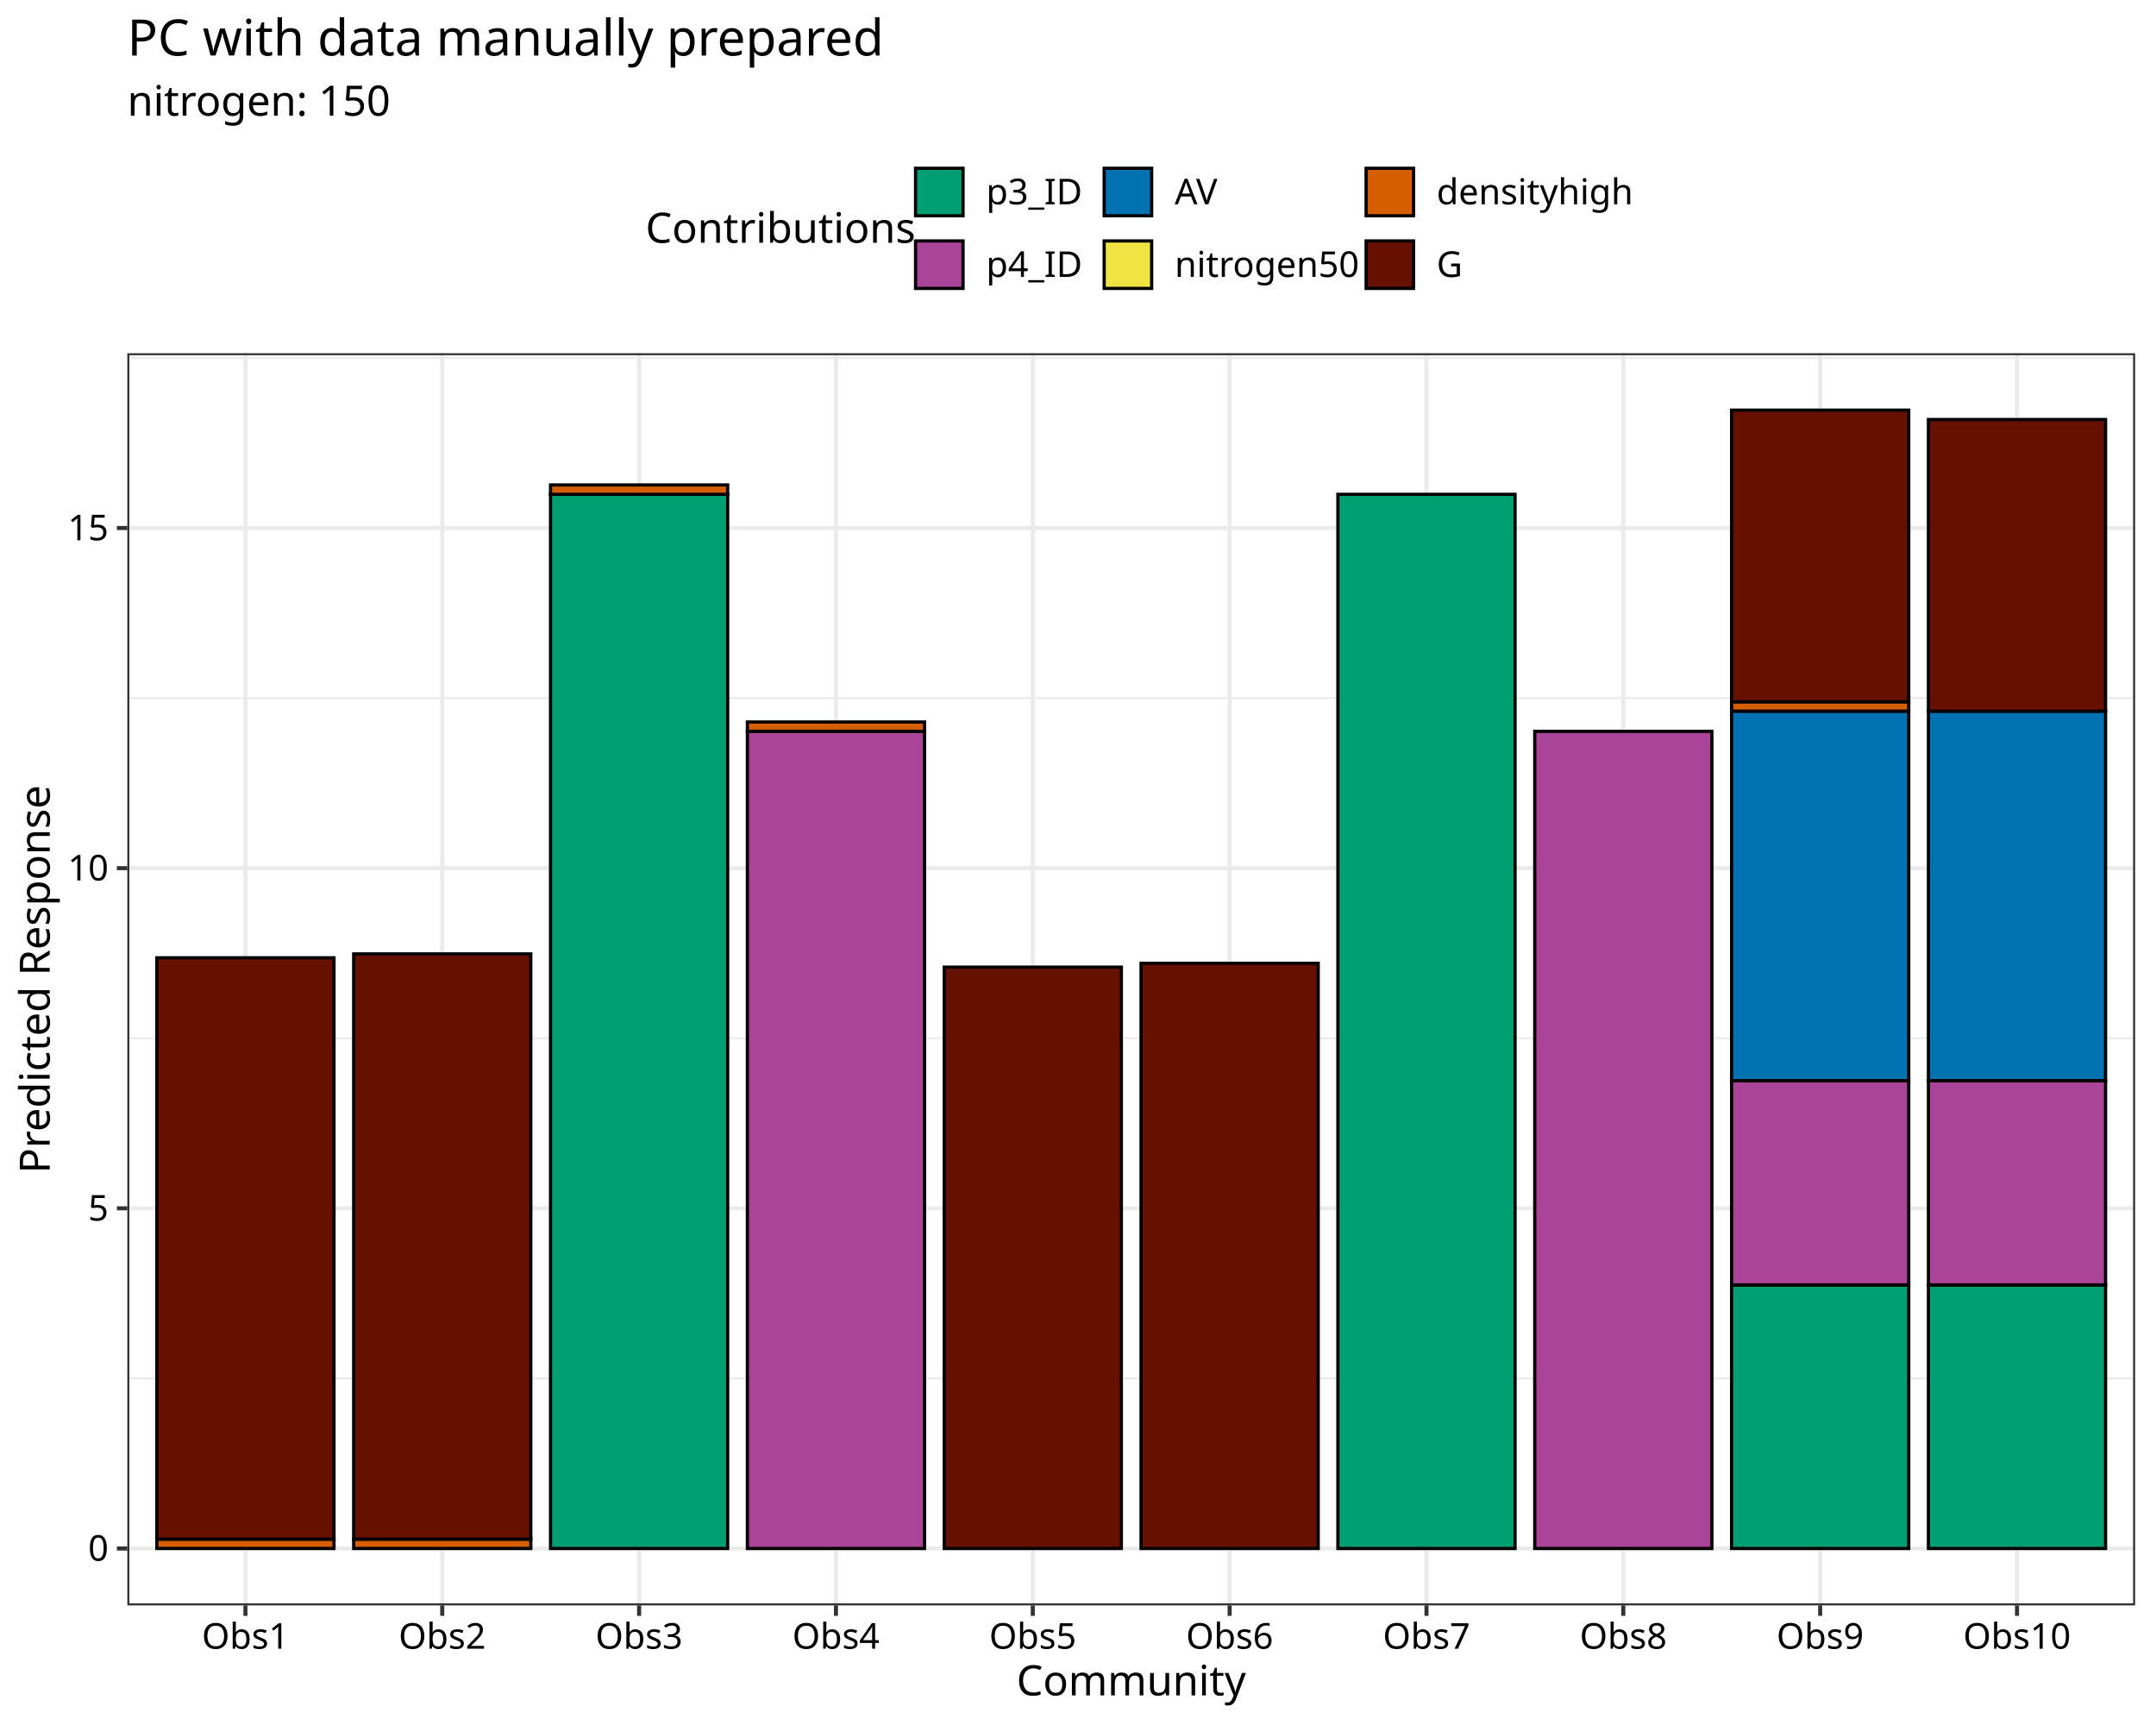
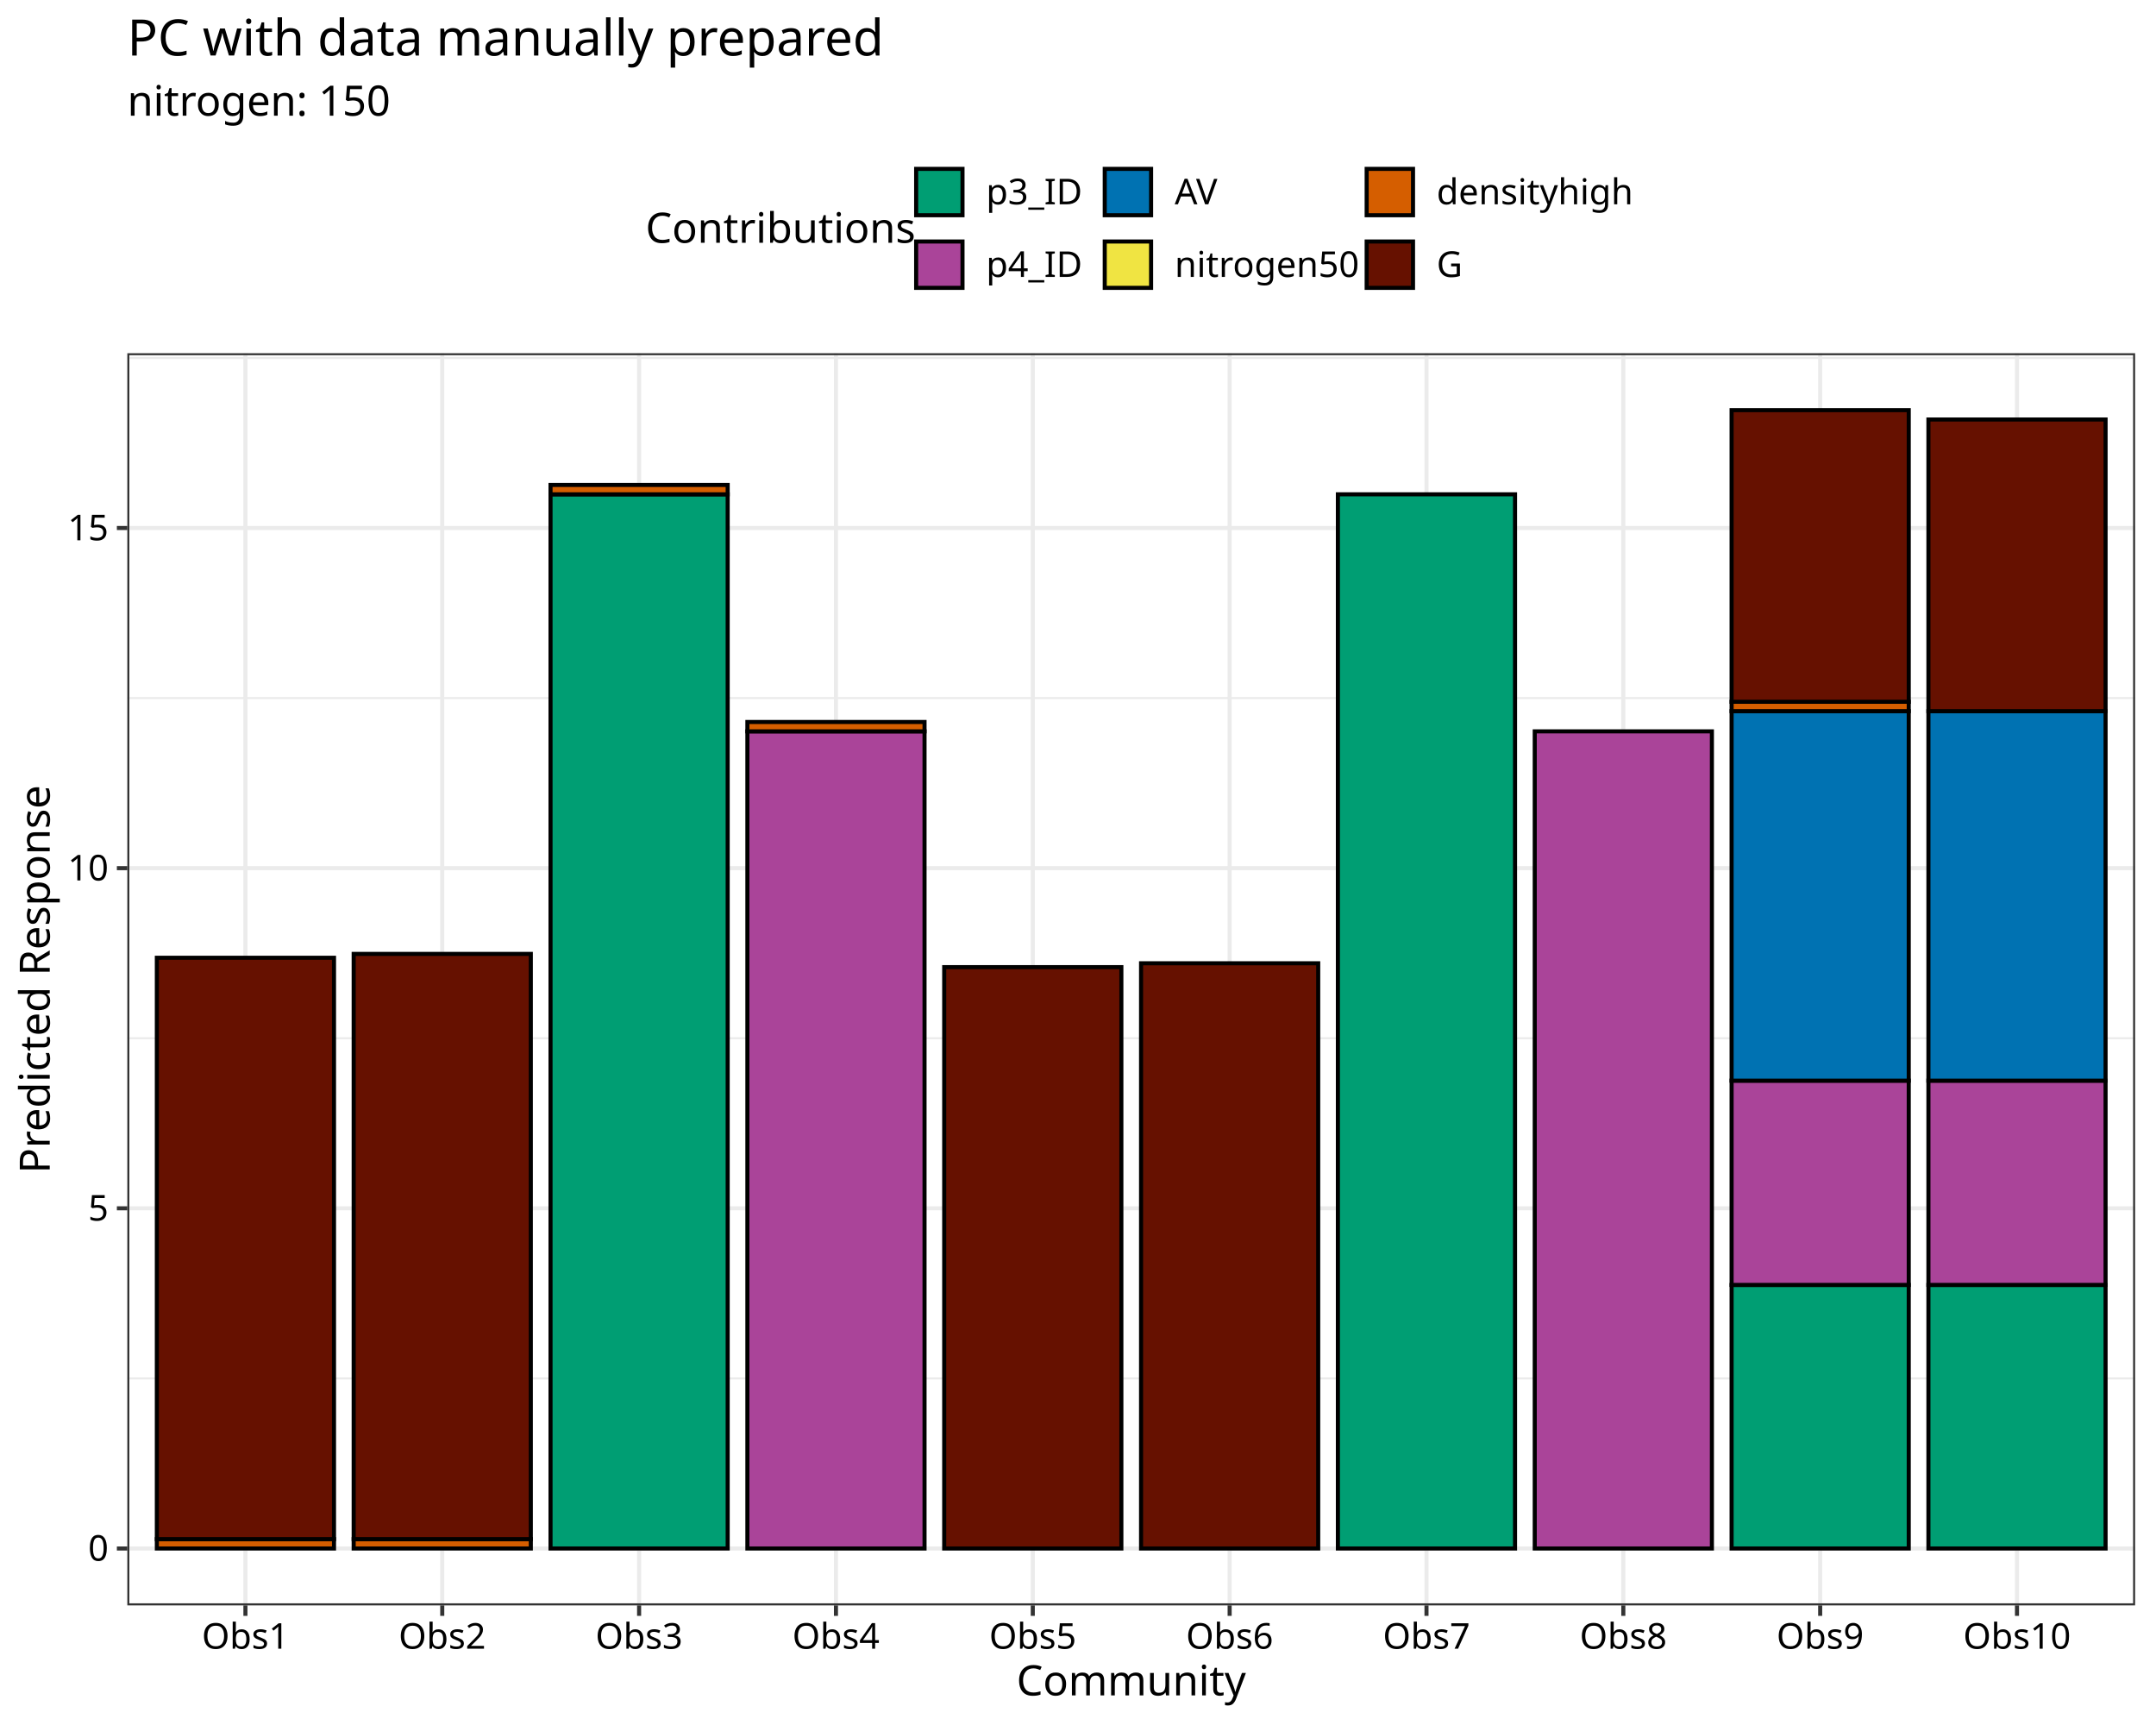
<svg xmlns="http://www.w3.org/2000/svg" class="svglite" data-engine-version="2.0" width="720.00pt" height="576.00pt" viewBox="0 0 720.00 576.00">
  <defs>
    <style type="text/css">
    .svglite line, .svglite polyline, .svglite polygon, .svglite path, .svglite rect, .svglite circle {
      fill: none;
      stroke: #000000;
      stroke-linecap: round;
      stroke-linejoin: round;
      stroke-miterlimit: 10.00;
    }
  </style>
  </defs>
  <rect width="100%" height="100%" style="stroke: none; fill: #FFFFFF;" />
  <defs>
    <clipPath id="cpMC4wMHw3MjAuMDB8MC4wMHw1NzYuMDA=">
      <rect x="0.00" y="0.00" width="720.00" height="576.00" />
    </clipPath>
  </defs>
  <g clip-path="url(#cpMC4wMHw3MjAuMDB8MC4wMHw1NzYuMDA=)">
    <rect x="0.00" y="0.00" width="720.00" height="576.00" style="stroke-width: 1.36; stroke: #FFFFFF; fill: #FFFFFF;" />
  </g>
  <defs>
    <clipPath id="cpNDIuNTJ8NzEzLjAzfDExNy45NHw1MzYuMDY=">
      <rect x="42.52" y="117.94" width="670.51" height="418.12" />
    </clipPath>
  </defs>
  <g clip-path="url(#cpNDIuNTJ8NzEzLjAzfDExNy45NHw1MzYuMDY=)">
    <rect x="42.52" y="117.94" width="670.51" height="418.12" style="stroke-width: 1.36; stroke: none; fill: #FFFFFF;" />
    <polyline points="42.52,460.26 713.03,460.26 " style="stroke-width: 0.68; stroke: #EBEBEB; stroke-linecap: butt;" />
    <polyline points="42.52,346.68 713.03,346.68 " style="stroke-width: 0.68; stroke: #EBEBEB; stroke-linecap: butt;" />
    <polyline points="42.52,233.10 713.03,233.10 " style="stroke-width: 0.68; stroke: #EBEBEB; stroke-linecap: butt;" />
    <polyline points="42.52,119.52 713.03,119.52 " style="stroke-width: 0.68; stroke: #EBEBEB; stroke-linecap: butt;" />
    <polyline points="42.52,517.06 713.03,517.06 " style="stroke-width: 1.36; stroke: #EBEBEB; stroke-linecap: butt;" />
    <polyline points="42.52,403.47 713.03,403.47 " style="stroke-width: 1.36; stroke: #EBEBEB; stroke-linecap: butt;" />
    <polyline points="42.52,289.89 713.03,289.89 " style="stroke-width: 1.36; stroke: #EBEBEB; stroke-linecap: butt;" />
    <polyline points="42.52,176.31 713.03,176.31 " style="stroke-width: 1.36; stroke: #EBEBEB; stroke-linecap: butt;" />
    <polyline points="81.96,536.06 81.96,117.94 " style="stroke-width: 1.36; stroke: #EBEBEB; stroke-linecap: butt;" />
    <polyline points="147.69,536.06 147.69,117.94 " style="stroke-width: 1.36; stroke: #EBEBEB; stroke-linecap: butt;" />
    <polyline points="213.43,536.06 213.43,117.94 " style="stroke-width: 1.36; stroke: #EBEBEB; stroke-linecap: butt;" />
    <polyline points="279.17,536.06 279.17,117.94 " style="stroke-width: 1.36; stroke: #EBEBEB; stroke-linecap: butt;" />
    <polyline points="344.90,536.06 344.90,117.94 " style="stroke-width: 1.36; stroke: #EBEBEB; stroke-linecap: butt;" />
    <polyline points="410.64,536.06 410.64,117.94 " style="stroke-width: 1.36; stroke: #EBEBEB; stroke-linecap: butt;" />
    <polyline points="476.38,536.06 476.38,117.94 " style="stroke-width: 1.36; stroke: #EBEBEB; stroke-linecap: butt;" />
    <polyline points="542.11,536.06 542.11,117.94 " style="stroke-width: 1.36; stroke: #EBEBEB; stroke-linecap: butt;" />
    <polyline points="607.85,536.06 607.85,117.94 " style="stroke-width: 1.36; stroke: #EBEBEB; stroke-linecap: butt;" />
    <polyline points="673.58,536.06 673.58,117.94 " style="stroke-width: 1.36; stroke: #EBEBEB; stroke-linecap: butt;" />
-     <rect x="52.38" y="517.06" width="59.16" height="0.00" style="stroke-width: 1.07; stroke-linecap: butt; stroke-linejoin: miter; fill: #009E73;" />
-     <rect x="52.38" y="517.06" width="59.16" height="0.00" style="stroke-width: 1.07; stroke-linecap: butt; stroke-linejoin: miter; fill: #AA4499;" />
-     <rect x="52.38" y="517.06" width="59.16" height="0.00" style="stroke-width: 1.07; stroke-linecap: butt; stroke-linejoin: miter; fill: #0072B2;" />
-     <rect x="52.38" y="517.06" width="59.16" height="0.00" style="stroke-width: 1.07; stroke-linecap: butt; stroke-linejoin: miter; fill: #F0E442;" />
-     <rect x="52.38" y="513.93" width="59.16" height="3.13" style="stroke-width: 1.07; stroke-linecap: butt; stroke-linejoin: miter; fill: #D55E00;" />
-     <rect x="52.38" y="319.81" width="59.16" height="194.12" style="stroke-width: 1.07; stroke-linecap: butt; stroke-linejoin: miter; fill: #661100;" />
-     <rect x="118.11" y="517.06" width="59.16" height="0.00" style="stroke-width: 1.07; stroke-linecap: butt; stroke-linejoin: miter; fill: #009E73;" />
-     <rect x="118.11" y="517.06" width="59.16" height="0.00" style="stroke-width: 1.07; stroke-linecap: butt; stroke-linejoin: miter; fill: #AA4499;" />
-     <rect x="118.11" y="517.06" width="59.16" height="0.00" style="stroke-width: 1.07; stroke-linecap: butt; stroke-linejoin: miter; fill: #0072B2;" />
-     <rect x="118.11" y="517.06" width="59.16" height="0.00" style="stroke-width: 1.07; stroke-linecap: butt; stroke-linejoin: miter; fill: #F0E442;" />
-     <rect x="118.11" y="513.93" width="59.16" height="3.13" style="stroke-width: 1.07; stroke-linecap: butt; stroke-linejoin: miter; fill: #D55E00;" />
-     <rect x="118.11" y="318.52" width="59.16" height="195.41" style="stroke-width: 1.07; stroke-linecap: butt; stroke-linejoin: miter; fill: #661100;" />
-     <rect x="183.85" y="165.06" width="59.16" height="352.00" style="stroke-width: 1.07; stroke-linecap: butt; stroke-linejoin: miter; fill: #009E73;" />
-     <rect x="183.85" y="165.06" width="59.16" height="0.00" style="stroke-width: 1.07; stroke-linecap: butt; stroke-linejoin: miter; fill: #AA4499;" />
-     <rect x="183.85" y="165.06" width="59.16" height="0.00" style="stroke-width: 1.07; stroke-linecap: butt; stroke-linejoin: miter; fill: #0072B2;" />
-     <rect x="183.85" y="165.06" width="59.16" height="0.00" style="stroke-width: 1.07; stroke-linecap: butt; stroke-linejoin: miter; fill: #F0E442;" />
-     <rect x="183.85" y="161.93" width="59.16" height="3.13" style="stroke-width: 1.07; stroke-linecap: butt; stroke-linejoin: miter; fill: #D55E00;" />
-     <rect x="183.85" y="161.93" width="59.16" height="0.00" style="stroke-width: 1.07; stroke-linecap: butt; stroke-linejoin: miter; fill: #661100;" />
-     <rect x="249.59" y="517.06" width="59.16" height="0.00" style="stroke-width: 1.07; stroke-linecap: butt; stroke-linejoin: miter; fill: #009E73;" />
-     <rect x="249.59" y="244.21" width="59.16" height="272.85" style="stroke-width: 1.07; stroke-linecap: butt; stroke-linejoin: miter; fill: #AA4499;" />
-     <rect x="249.59" y="244.21" width="59.16" height="0.00" style="stroke-width: 1.07; stroke-linecap: butt; stroke-linejoin: miter; fill: #0072B2;" />
-     <rect x="249.59" y="244.21" width="59.16" height="0.00" style="stroke-width: 1.07; stroke-linecap: butt; stroke-linejoin: miter; fill: #F0E442;" />
-     <rect x="249.59" y="241.08" width="59.16" height="3.13" style="stroke-width: 1.07; stroke-linecap: butt; stroke-linejoin: miter; fill: #D55E00;" />
-     <rect x="249.59" y="241.08" width="59.16" height="0.00" style="stroke-width: 1.07; stroke-linecap: butt; stroke-linejoin: miter; fill: #661100;" />
-     <rect x="315.32" y="517.06" width="59.16" height="0.00" style="stroke-width: 1.07; stroke-linecap: butt; stroke-linejoin: miter; fill: #009E73;" />
-     <rect x="315.32" y="517.06" width="59.16" height="0.00" style="stroke-width: 1.07; stroke-linecap: butt; stroke-linejoin: miter; fill: #AA4499;" />
-     <rect x="315.32" y="517.06" width="59.16" height="0.00" style="stroke-width: 1.07; stroke-linecap: butt; stroke-linejoin: miter; fill: #0072B2;" />
-     <rect x="315.32" y="517.06" width="59.16" height="0.00" style="stroke-width: 1.07; stroke-linecap: butt; stroke-linejoin: miter; fill: #F0E442;" />
-     <rect x="315.32" y="517.06" width="59.16" height="0.00" style="stroke-width: 1.07; stroke-linecap: butt; stroke-linejoin: miter; fill: #D55E00;" />
-     <rect x="315.32" y="322.94" width="59.16" height="194.12" style="stroke-width: 1.07; stroke-linecap: butt; stroke-linejoin: miter; fill: #661100;" />
-     <rect x="381.06" y="517.06" width="59.16" height="0.00" style="stroke-width: 1.07; stroke-linecap: butt; stroke-linejoin: miter; fill: #009E73;" />
-     <rect x="381.06" y="517.06" width="59.16" height="0.00" style="stroke-width: 1.07; stroke-linecap: butt; stroke-linejoin: miter; fill: #AA4499;" />
-     <rect x="381.06" y="517.06" width="59.16" height="0.00" style="stroke-width: 1.07; stroke-linecap: butt; stroke-linejoin: miter; fill: #0072B2;" />
-     <rect x="381.06" y="517.06" width="59.16" height="0.00" style="stroke-width: 1.07; stroke-linecap: butt; stroke-linejoin: miter; fill: #F0E442;" />
-     <rect x="381.06" y="517.06" width="59.16" height="0.00" style="stroke-width: 1.07; stroke-linecap: butt; stroke-linejoin: miter; fill: #D55E00;" />
-     <rect x="381.06" y="321.65" width="59.16" height="195.41" style="stroke-width: 1.07; stroke-linecap: butt; stroke-linejoin: miter; fill: #661100;" />
-     <rect x="446.79" y="165.06" width="59.16" height="352.00" style="stroke-width: 1.07; stroke-linecap: butt; stroke-linejoin: miter; fill: #009E73;" />
-     <rect x="446.79" y="165.06" width="59.16" height="0.00" style="stroke-width: 1.07; stroke-linecap: butt; stroke-linejoin: miter; fill: #AA4499;" />
-     <rect x="446.79" y="165.06" width="59.16" height="0.00" style="stroke-width: 1.07; stroke-linecap: butt; stroke-linejoin: miter; fill: #0072B2;" />
-     <rect x="446.79" y="165.06" width="59.16" height="0.00" style="stroke-width: 1.07; stroke-linecap: butt; stroke-linejoin: miter; fill: #F0E442;" />
-     <rect x="446.79" y="165.06" width="59.16" height="0.00" style="stroke-width: 1.07; stroke-linecap: butt; stroke-linejoin: miter; fill: #D55E00;" />
-     <rect x="446.79" y="165.06" width="59.16" height="0.00" style="stroke-width: 1.07; stroke-linecap: butt; stroke-linejoin: miter; fill: #661100;" />
-     <rect x="512.53" y="517.06" width="59.16" height="0.00" style="stroke-width: 1.07; stroke-linecap: butt; stroke-linejoin: miter; fill: #009E73;" />
-     <rect x="512.53" y="244.21" width="59.16" height="272.85" style="stroke-width: 1.07; stroke-linecap: butt; stroke-linejoin: miter; fill: #AA4499;" />
-     <rect x="512.53" y="244.21" width="59.16" height="0.00" style="stroke-width: 1.07; stroke-linecap: butt; stroke-linejoin: miter; fill: #0072B2;" />
-     <rect x="512.53" y="244.21" width="59.16" height="0.00" style="stroke-width: 1.07; stroke-linecap: butt; stroke-linejoin: miter; fill: #F0E442;" />
-     <rect x="512.53" y="244.21" width="59.16" height="0.00" style="stroke-width: 1.07; stroke-linecap: butt; stroke-linejoin: miter; fill: #D55E00;" />
-     <rect x="512.53" y="244.21" width="59.16" height="0.00" style="stroke-width: 1.07; stroke-linecap: butt; stroke-linejoin: miter; fill: #661100;" />
-     <rect x="578.27" y="429.06" width="59.16" height="88.00" style="stroke-width: 1.07; stroke-linecap: butt; stroke-linejoin: miter; fill: #009E73;" />
-     <rect x="578.27" y="360.84" width="59.16" height="68.21" style="stroke-width: 1.07; stroke-linecap: butt; stroke-linejoin: miter; fill: #AA4499;" />
-     <rect x="578.27" y="237.46" width="59.16" height="123.39" style="stroke-width: 1.07; stroke-linecap: butt; stroke-linejoin: miter; fill: #0072B2;" />
-     <rect x="578.27" y="237.46" width="59.16" height="0.00" style="stroke-width: 1.07; stroke-linecap: butt; stroke-linejoin: miter; fill: #F0E442;" />
-     <rect x="578.27" y="234.33" width="59.16" height="3.13" style="stroke-width: 1.07; stroke-linecap: butt; stroke-linejoin: miter; fill: #D55E00;" />
-     <rect x="578.27" y="136.95" width="59.16" height="97.38" style="stroke-width: 1.07; stroke-linecap: butt; stroke-linejoin: miter; fill: #661100;" />
-     <rect x="644.00" y="429.06" width="59.16" height="88.00" style="stroke-width: 1.07; stroke-linecap: butt; stroke-linejoin: miter; fill: #009E73;" />
-     <rect x="644.00" y="360.84" width="59.16" height="68.21" style="stroke-width: 1.07; stroke-linecap: butt; stroke-linejoin: miter; fill: #AA4499;" />
-     <rect x="644.00" y="237.46" width="59.16" height="123.39" style="stroke-width: 1.07; stroke-linecap: butt; stroke-linejoin: miter; fill: #0072B2;" />
-     <rect x="644.00" y="237.46" width="59.16" height="0.00" style="stroke-width: 1.07; stroke-linecap: butt; stroke-linejoin: miter; fill: #F0E442;" />
-     <rect x="644.00" y="237.46" width="59.16" height="0.00" style="stroke-width: 1.07; stroke-linecap: butt; stroke-linejoin: miter; fill: #D55E00;" />
-     <rect x="644.00" y="140.08" width="59.16" height="97.38" style="stroke-width: 1.07; stroke-linecap: butt; stroke-linejoin: miter; fill: #661100;" />
+     <rect x="52.38" y="517.06" width="59.16" height="0.00" style="stroke-width: 1.36; stroke-linecap: butt; stroke-linejoin: miter; fill: #009E73;" />
+     <rect x="52.38" y="517.06" width="59.16" height="0.00" style="stroke-width: 1.36; stroke-linecap: butt; stroke-linejoin: miter; fill: #AA4499;" />
+     <rect x="52.38" y="517.06" width="59.16" height="0.00" style="stroke-width: 1.36; stroke-linecap: butt; stroke-linejoin: miter; fill: #0072B2;" />
+     <rect x="52.38" y="517.06" width="59.16" height="0.00" style="stroke-width: 1.36; stroke-linecap: butt; stroke-linejoin: miter; fill: #F0E442;" />
+     <rect x="52.38" y="513.93" width="59.16" height="3.13" style="stroke-width: 1.36; stroke-linecap: butt; stroke-linejoin: miter; fill: #D55E00;" />
+     <rect x="52.38" y="319.81" width="59.16" height="194.12" style="stroke-width: 1.36; stroke-linecap: butt; stroke-linejoin: miter; fill: #661100;" />
+     <rect x="118.11" y="517.06" width="59.16" height="0.00" style="stroke-width: 1.36; stroke-linecap: butt; stroke-linejoin: miter; fill: #009E73;" />
+     <rect x="118.11" y="517.06" width="59.16" height="0.00" style="stroke-width: 1.36; stroke-linecap: butt; stroke-linejoin: miter; fill: #AA4499;" />
+     <rect x="118.11" y="517.06" width="59.16" height="0.00" style="stroke-width: 1.36; stroke-linecap: butt; stroke-linejoin: miter; fill: #0072B2;" />
+     <rect x="118.11" y="517.06" width="59.16" height="0.00" style="stroke-width: 1.36; stroke-linecap: butt; stroke-linejoin: miter; fill: #F0E442;" />
+     <rect x="118.11" y="513.93" width="59.16" height="3.13" style="stroke-width: 1.36; stroke-linecap: butt; stroke-linejoin: miter; fill: #D55E00;" />
+     <rect x="118.11" y="318.52" width="59.16" height="195.41" style="stroke-width: 1.36; stroke-linecap: butt; stroke-linejoin: miter; fill: #661100;" />
+     <rect x="183.85" y="165.06" width="59.16" height="352.00" style="stroke-width: 1.36; stroke-linecap: butt; stroke-linejoin: miter; fill: #009E73;" />
+     <rect x="183.85" y="165.06" width="59.16" height="0.00" style="stroke-width: 1.36; stroke-linecap: butt; stroke-linejoin: miter; fill: #AA4499;" />
+     <rect x="183.85" y="165.06" width="59.16" height="0.00" style="stroke-width: 1.36; stroke-linecap: butt; stroke-linejoin: miter; fill: #0072B2;" />
+     <rect x="183.85" y="165.06" width="59.16" height="0.00" style="stroke-width: 1.36; stroke-linecap: butt; stroke-linejoin: miter; fill: #F0E442;" />
+     <rect x="183.85" y="161.93" width="59.16" height="3.13" style="stroke-width: 1.36; stroke-linecap: butt; stroke-linejoin: miter; fill: #D55E00;" />
+     <rect x="183.85" y="161.93" width="59.16" height="0.00" style="stroke-width: 1.36; stroke-linecap: butt; stroke-linejoin: miter; fill: #661100;" />
+     <rect x="249.59" y="517.06" width="59.16" height="0.00" style="stroke-width: 1.36; stroke-linecap: butt; stroke-linejoin: miter; fill: #009E73;" />
+     <rect x="249.59" y="244.21" width="59.16" height="272.85" style="stroke-width: 1.36; stroke-linecap: butt; stroke-linejoin: miter; fill: #AA4499;" />
+     <rect x="249.59" y="244.21" width="59.16" height="0.00" style="stroke-width: 1.36; stroke-linecap: butt; stroke-linejoin: miter; fill: #0072B2;" />
+     <rect x="249.59" y="244.21" width="59.16" height="0.00" style="stroke-width: 1.36; stroke-linecap: butt; stroke-linejoin: miter; fill: #F0E442;" />
+     <rect x="249.59" y="241.08" width="59.16" height="3.13" style="stroke-width: 1.36; stroke-linecap: butt; stroke-linejoin: miter; fill: #D55E00;" />
+     <rect x="249.59" y="241.08" width="59.16" height="0.00" style="stroke-width: 1.36; stroke-linecap: butt; stroke-linejoin: miter; fill: #661100;" />
+     <rect x="315.32" y="517.06" width="59.16" height="0.00" style="stroke-width: 1.36; stroke-linecap: butt; stroke-linejoin: miter; fill: #009E73;" />
+     <rect x="315.32" y="517.06" width="59.16" height="0.00" style="stroke-width: 1.36; stroke-linecap: butt; stroke-linejoin: miter; fill: #AA4499;" />
+     <rect x="315.32" y="517.06" width="59.16" height="0.00" style="stroke-width: 1.36; stroke-linecap: butt; stroke-linejoin: miter; fill: #0072B2;" />
+     <rect x="315.32" y="517.06" width="59.16" height="0.00" style="stroke-width: 1.36; stroke-linecap: butt; stroke-linejoin: miter; fill: #F0E442;" />
+     <rect x="315.32" y="517.06" width="59.16" height="0.00" style="stroke-width: 1.36; stroke-linecap: butt; stroke-linejoin: miter; fill: #D55E00;" />
+     <rect x="315.32" y="322.94" width="59.16" height="194.12" style="stroke-width: 1.36; stroke-linecap: butt; stroke-linejoin: miter; fill: #661100;" />
+     <rect x="381.06" y="517.06" width="59.16" height="0.00" style="stroke-width: 1.36; stroke-linecap: butt; stroke-linejoin: miter; fill: #009E73;" />
+     <rect x="381.06" y="517.06" width="59.16" height="0.00" style="stroke-width: 1.36; stroke-linecap: butt; stroke-linejoin: miter; fill: #AA4499;" />
+     <rect x="381.06" y="517.06" width="59.16" height="0.00" style="stroke-width: 1.36; stroke-linecap: butt; stroke-linejoin: miter; fill: #0072B2;" />
+     <rect x="381.06" y="517.06" width="59.16" height="0.00" style="stroke-width: 1.36; stroke-linecap: butt; stroke-linejoin: miter; fill: #F0E442;" />
+     <rect x="381.06" y="517.06" width="59.16" height="0.00" style="stroke-width: 1.36; stroke-linecap: butt; stroke-linejoin: miter; fill: #D55E00;" />
+     <rect x="381.06" y="321.65" width="59.16" height="195.41" style="stroke-width: 1.36; stroke-linecap: butt; stroke-linejoin: miter; fill: #661100;" />
+     <rect x="446.79" y="165.06" width="59.16" height="352.00" style="stroke-width: 1.36; stroke-linecap: butt; stroke-linejoin: miter; fill: #009E73;" />
+     <rect x="446.79" y="165.06" width="59.16" height="0.00" style="stroke-width: 1.36; stroke-linecap: butt; stroke-linejoin: miter; fill: #AA4499;" />
+     <rect x="446.79" y="165.06" width="59.16" height="0.00" style="stroke-width: 1.36; stroke-linecap: butt; stroke-linejoin: miter; fill: #0072B2;" />
+     <rect x="446.79" y="165.06" width="59.16" height="0.00" style="stroke-width: 1.36; stroke-linecap: butt; stroke-linejoin: miter; fill: #F0E442;" />
+     <rect x="446.79" y="165.06" width="59.16" height="0.00" style="stroke-width: 1.36; stroke-linecap: butt; stroke-linejoin: miter; fill: #D55E00;" />
+     <rect x="446.79" y="165.06" width="59.16" height="0.00" style="stroke-width: 1.36; stroke-linecap: butt; stroke-linejoin: miter; fill: #661100;" />
+     <rect x="512.53" y="517.06" width="59.16" height="0.00" style="stroke-width: 1.36; stroke-linecap: butt; stroke-linejoin: miter; fill: #009E73;" />
+     <rect x="512.53" y="244.21" width="59.16" height="272.85" style="stroke-width: 1.36; stroke-linecap: butt; stroke-linejoin: miter; fill: #AA4499;" />
+     <rect x="512.53" y="244.21" width="59.16" height="0.00" style="stroke-width: 1.36; stroke-linecap: butt; stroke-linejoin: miter; fill: #0072B2;" />
+     <rect x="512.53" y="244.21" width="59.16" height="0.00" style="stroke-width: 1.36; stroke-linecap: butt; stroke-linejoin: miter; fill: #F0E442;" />
+     <rect x="512.53" y="244.21" width="59.16" height="0.00" style="stroke-width: 1.36; stroke-linecap: butt; stroke-linejoin: miter; fill: #D55E00;" />
+     <rect x="512.53" y="244.21" width="59.16" height="0.00" style="stroke-width: 1.36; stroke-linecap: butt; stroke-linejoin: miter; fill: #661100;" />
+     <rect x="578.27" y="429.06" width="59.16" height="88.00" style="stroke-width: 1.36; stroke-linecap: butt; stroke-linejoin: miter; fill: #009E73;" />
+     <rect x="578.27" y="360.84" width="59.16" height="68.21" style="stroke-width: 1.36; stroke-linecap: butt; stroke-linejoin: miter; fill: #AA4499;" />
+     <rect x="578.27" y="237.46" width="59.16" height="123.39" style="stroke-width: 1.36; stroke-linecap: butt; stroke-linejoin: miter; fill: #0072B2;" />
+     <rect x="578.27" y="237.46" width="59.16" height="0.00" style="stroke-width: 1.36; stroke-linecap: butt; stroke-linejoin: miter; fill: #F0E442;" />
+     <rect x="578.27" y="234.33" width="59.16" height="3.13" style="stroke-width: 1.36; stroke-linecap: butt; stroke-linejoin: miter; fill: #D55E00;" />
+     <rect x="578.27" y="136.95" width="59.16" height="97.38" style="stroke-width: 1.36; stroke-linecap: butt; stroke-linejoin: miter; fill: #661100;" />
+     <rect x="644.00" y="429.06" width="59.16" height="88.00" style="stroke-width: 1.36; stroke-linecap: butt; stroke-linejoin: miter; fill: #009E73;" />
+     <rect x="644.00" y="360.84" width="59.16" height="68.21" style="stroke-width: 1.36; stroke-linecap: butt; stroke-linejoin: miter; fill: #AA4499;" />
+     <rect x="644.00" y="237.46" width="59.16" height="123.39" style="stroke-width: 1.36; stroke-linecap: butt; stroke-linejoin: miter; fill: #0072B2;" />
+     <rect x="644.00" y="237.46" width="59.16" height="0.00" style="stroke-width: 1.36; stroke-linecap: butt; stroke-linejoin: miter; fill: #F0E442;" />
+     <rect x="644.00" y="237.46" width="59.16" height="0.00" style="stroke-width: 1.36; stroke-linecap: butt; stroke-linejoin: miter; fill: #D55E00;" />
+     <rect x="644.00" y="140.08" width="59.16" height="97.38" style="stroke-width: 1.36; stroke-linecap: butt; stroke-linejoin: miter; fill: #661100;" />
    <rect x="42.52" y="117.94" width="670.51" height="418.12" style="stroke-width: 1.36; stroke: #333333;" />
  </g>
  <g clip-path="url(#cpMC4wMHw3MjAuMDB8MC4wMHw1NzYuMDA=)">
    <text x="36.24" y="521.15" text-anchor="end" style="font-size: 11.90px; font-family: sans;" textLength="6.62px" lengthAdjust="spacingAndGlyphs">0</text>
    <text x="36.24" y="407.57" text-anchor="end" style="font-size: 11.90px; font-family: sans;" textLength="6.62px" lengthAdjust="spacingAndGlyphs">5</text>
    <text x="36.24" y="293.99" text-anchor="end" style="font-size: 11.90px; font-family: sans;" textLength="13.24px" lengthAdjust="spacingAndGlyphs">10</text>
    <text x="36.24" y="180.40" text-anchor="end" style="font-size: 11.90px; font-family: sans;" textLength="13.24px" lengthAdjust="spacingAndGlyphs">15</text>
    <polyline points="39.03,517.06 42.52,517.06 " style="stroke-width: 1.36; stroke: #333333; stroke-linecap: butt;" />
    <polyline points="39.03,403.47 42.52,403.47 " style="stroke-width: 1.36; stroke: #333333; stroke-linecap: butt;" />
    <polyline points="39.03,289.89 42.52,289.89 " style="stroke-width: 1.36; stroke: #333333; stroke-linecap: butt;" />
    <polyline points="39.03,176.31 42.52,176.31 " style="stroke-width: 1.36; stroke: #333333; stroke-linecap: butt;" />
    <polyline points="81.96,539.55 81.96,536.06 " style="stroke-width: 1.36; stroke: #333333; stroke-linecap: butt;" />
    <polyline points="147.69,539.55 147.69,536.06 " style="stroke-width: 1.36; stroke: #333333; stroke-linecap: butt;" />
    <polyline points="213.43,539.55 213.43,536.06 " style="stroke-width: 1.36; stroke: #333333; stroke-linecap: butt;" />
    <polyline points="279.17,539.55 279.17,536.06 " style="stroke-width: 1.36; stroke: #333333; stroke-linecap: butt;" />
    <polyline points="344.90,539.55 344.90,536.06 " style="stroke-width: 1.36; stroke: #333333; stroke-linecap: butt;" />
    <polyline points="410.64,539.55 410.64,536.06 " style="stroke-width: 1.36; stroke: #333333; stroke-linecap: butt;" />
    <polyline points="476.38,539.55 476.38,536.06 " style="stroke-width: 1.36; stroke: #333333; stroke-linecap: butt;" />
    <polyline points="542.11,539.55 542.11,536.06 " style="stroke-width: 1.36; stroke: #333333; stroke-linecap: butt;" />
    <polyline points="607.85,539.55 607.85,536.06 " style="stroke-width: 1.36; stroke: #333333; stroke-linecap: butt;" />
    <polyline points="673.58,539.55 673.58,536.06 " style="stroke-width: 1.36; stroke: #333333; stroke-linecap: butt;" />
    <text x="81.96" y="550.53" text-anchor="middle" style="font-size: 11.90px; font-family: sans;" textLength="28.45px" lengthAdjust="spacingAndGlyphs">Obs1</text>
    <text x="147.69" y="550.53" text-anchor="middle" style="font-size: 11.90px; font-family: sans;" textLength="28.45px" lengthAdjust="spacingAndGlyphs">Obs2</text>
    <text x="213.43" y="550.53" text-anchor="middle" style="font-size: 11.90px; font-family: sans;" textLength="28.45px" lengthAdjust="spacingAndGlyphs">Obs3</text>
    <text x="279.17" y="550.53" text-anchor="middle" style="font-size: 11.90px; font-family: sans;" textLength="28.45px" lengthAdjust="spacingAndGlyphs">Obs4</text>
    <text x="344.90" y="550.53" text-anchor="middle" style="font-size: 11.90px; font-family: sans;" textLength="28.45px" lengthAdjust="spacingAndGlyphs">Obs5</text>
    <text x="410.64" y="550.53" text-anchor="middle" style="font-size: 11.90px; font-family: sans;" textLength="28.45px" lengthAdjust="spacingAndGlyphs">Obs6</text>
    <text x="476.38" y="550.53" text-anchor="middle" style="font-size: 11.90px; font-family: sans;" textLength="28.45px" lengthAdjust="spacingAndGlyphs">Obs7</text>
    <text x="542.11" y="550.53" text-anchor="middle" style="font-size: 11.90px; font-family: sans;" textLength="28.45px" lengthAdjust="spacingAndGlyphs">Obs8</text>
    <text x="607.85" y="550.53" text-anchor="middle" style="font-size: 11.90px; font-family: sans;" textLength="28.45px" lengthAdjust="spacingAndGlyphs">Obs9</text>
    <text x="673.58" y="550.53" text-anchor="middle" style="font-size: 11.90px; font-family: sans;" textLength="35.07px" lengthAdjust="spacingAndGlyphs">Obs10</text>
    <text x="377.77" y="566.12" text-anchor="middle" style="font-size: 14.00px; font-family: sans;" textLength="70.81px" lengthAdjust="spacingAndGlyphs">Community</text>
    <text transform="translate(16.61,327.00) rotate(-90)" text-anchor="middle" style="font-size: 14.00px; font-family: sans;" textLength="126.10px" lengthAdjust="spacingAndGlyphs">Predicted Response</text>
    <rect x="208.60" y="48.51" width="338.34" height="55.48" style="stroke-width: 1.36; stroke: none; fill: #FFFFFF;" />
    <text x="215.58" y="81.07" style="font-size: 14.00px; font-family: sans;" textLength="82.50px" lengthAdjust="spacingAndGlyphs">Contributions</text>
    <rect x="305.05" y="55.49" width="17.28" height="17.28" style="stroke-width: 1.36; stroke: none; fill: #FFFFFF;" />
-     <rect x="305.75" y="56.19" width="15.86" height="15.86" style="stroke-width: 1.07; stroke-linecap: butt; stroke-linejoin: miter; fill: #009E73;" />
+     <rect x="305.95" y="56.39" width="15.48" height="15.48" style="stroke-width: 1.36; stroke-linecap: butt; stroke-linejoin: miter; fill: #009E73;" />
    <rect x="305.05" y="79.74" width="17.28" height="17.28" style="stroke-width: 1.36; stroke: none; fill: #FFFFFF;" />
-     <rect x="305.75" y="80.45" width="15.86" height="15.86" style="stroke-width: 1.07; stroke-linecap: butt; stroke-linejoin: miter; fill: #AA4499;" />
+     <rect x="305.95" y="80.64" width="15.48" height="15.48" style="stroke-width: 1.36; stroke-linecap: butt; stroke-linejoin: miter; fill: #AA4499;" />
    <rect x="368.03" y="55.49" width="17.28" height="17.28" style="stroke-width: 1.36; stroke: none; fill: #FFFFFF;" />
-     <rect x="368.74" y="56.19" width="15.86" height="15.86" style="stroke-width: 1.07; stroke-linecap: butt; stroke-linejoin: miter; fill: #0072B2;" />
+     <rect x="368.93" y="56.39" width="15.48" height="15.48" style="stroke-width: 1.36; stroke-linecap: butt; stroke-linejoin: miter; fill: #0072B2;" />
    <rect x="368.03" y="79.74" width="17.28" height="17.28" style="stroke-width: 1.36; stroke: none; fill: #FFFFFF;" />
-     <rect x="368.74" y="80.45" width="15.86" height="15.86" style="stroke-width: 1.07; stroke-linecap: butt; stroke-linejoin: miter; fill: #F0E442;" />
+     <rect x="368.93" y="80.64" width="15.48" height="15.48" style="stroke-width: 1.36; stroke-linecap: butt; stroke-linejoin: miter; fill: #F0E442;" />
    <rect x="455.50" y="55.49" width="17.28" height="17.28" style="stroke-width: 1.36; stroke: none; fill: #FFFFFF;" />
-     <rect x="456.21" y="56.19" width="15.86" height="15.86" style="stroke-width: 1.07; stroke-linecap: butt; stroke-linejoin: miter; fill: #D55E00;" />
+     <rect x="456.40" y="56.39" width="15.48" height="15.48" style="stroke-width: 1.36; stroke-linecap: butt; stroke-linejoin: miter; fill: #D55E00;" />
    <rect x="455.50" y="79.74" width="17.28" height="17.28" style="stroke-width: 1.36; stroke: none; fill: #FFFFFF;" />
-     <rect x="456.21" y="80.45" width="15.86" height="15.86" style="stroke-width: 1.07; stroke-linecap: butt; stroke-linejoin: miter; fill: #661100;" />
+     <rect x="456.40" y="80.64" width="15.48" height="15.48" style="stroke-width: 1.36; stroke-linecap: butt; stroke-linejoin: miter; fill: #661100;" />
    <text x="329.30" y="68.22" style="font-size: 11.90px; font-family: sans;" textLength="31.76px" lengthAdjust="spacingAndGlyphs">p3_ID</text>
    <text x="329.30" y="92.47" style="font-size: 11.90px; font-family: sans;" textLength="31.76px" lengthAdjust="spacingAndGlyphs">p4_ID</text>
    <text x="392.29" y="68.22" style="font-size: 11.90px; font-family: sans;" textLength="15.88px" lengthAdjust="spacingAndGlyphs">AV</text>
    <text x="392.29" y="92.47" style="font-size: 11.90px; font-family: sans;" textLength="56.24px" lengthAdjust="spacingAndGlyphs">nitrogen50</text>
    <text x="479.76" y="68.22" style="font-size: 11.90px; font-family: sans;" textLength="60.21px" lengthAdjust="spacingAndGlyphs">densityhigh</text>
    <text x="479.76" y="92.47" style="font-size: 11.90px; font-family: sans;" textLength="9.26px" lengthAdjust="spacingAndGlyphs">G</text>
    <text x="42.52" y="38.63" style="font-size: 14.00px; font-family: sans;" textLength="81.73px" lengthAdjust="spacingAndGlyphs">nitrogen: 150</text>
    <text x="42.52" y="18.54" style="font-size: 16.80px; font-family: sans;" textLength="239.09px" lengthAdjust="spacingAndGlyphs">PC with data manually prepared</text>
  </g>
</svg>
